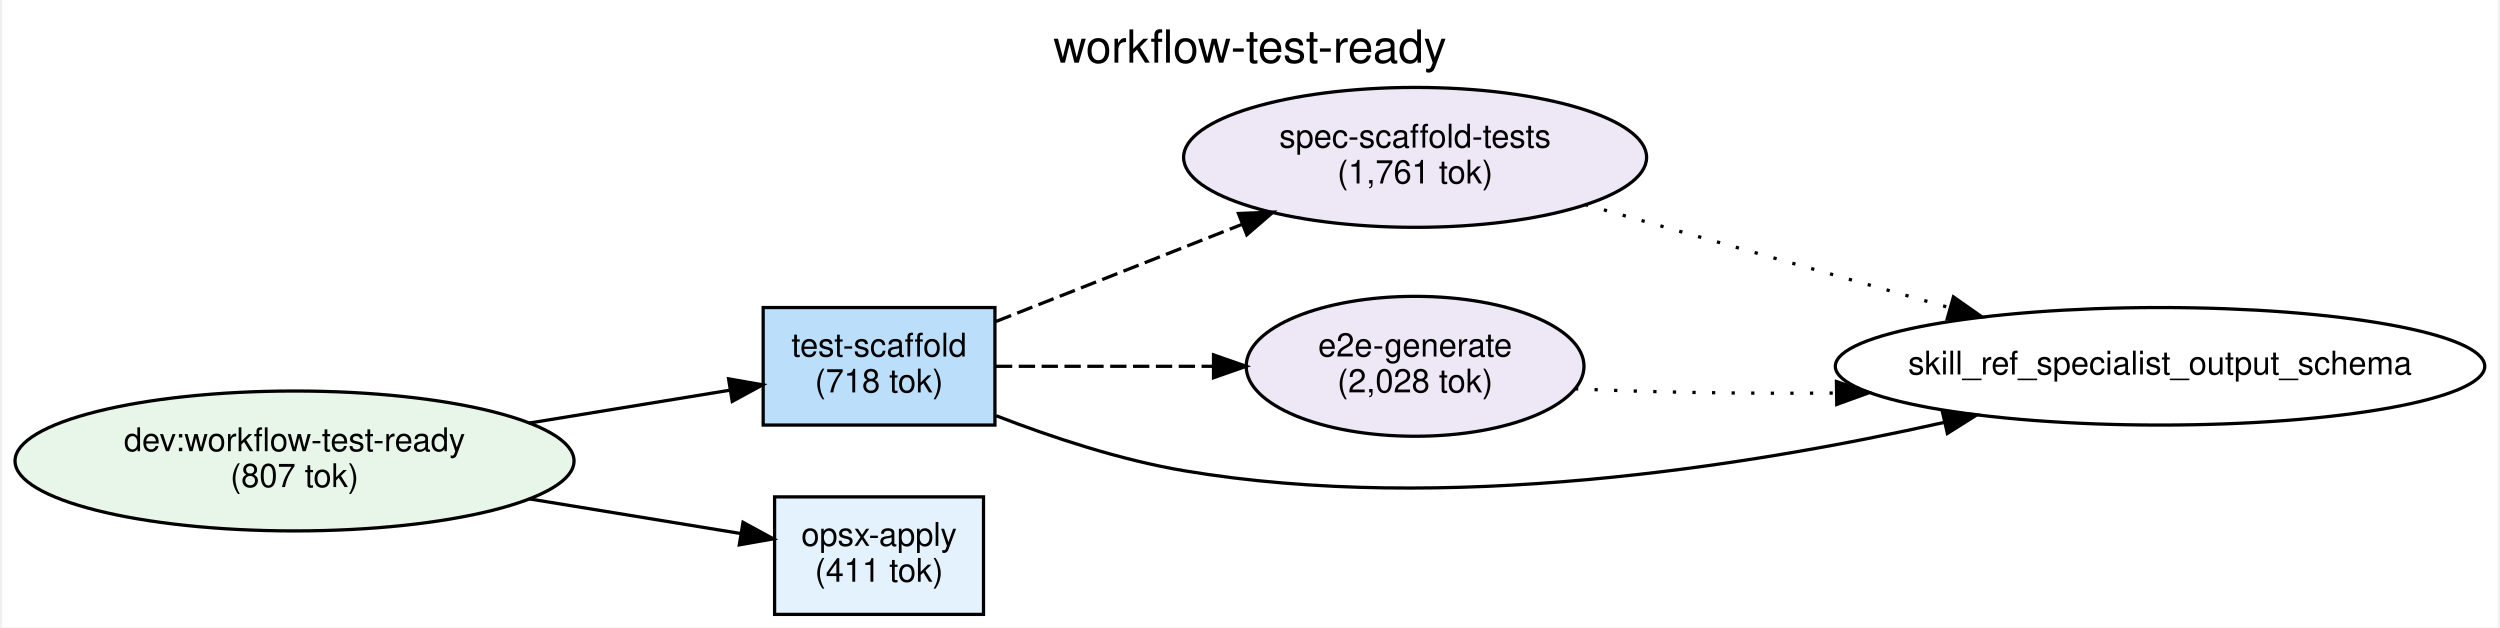
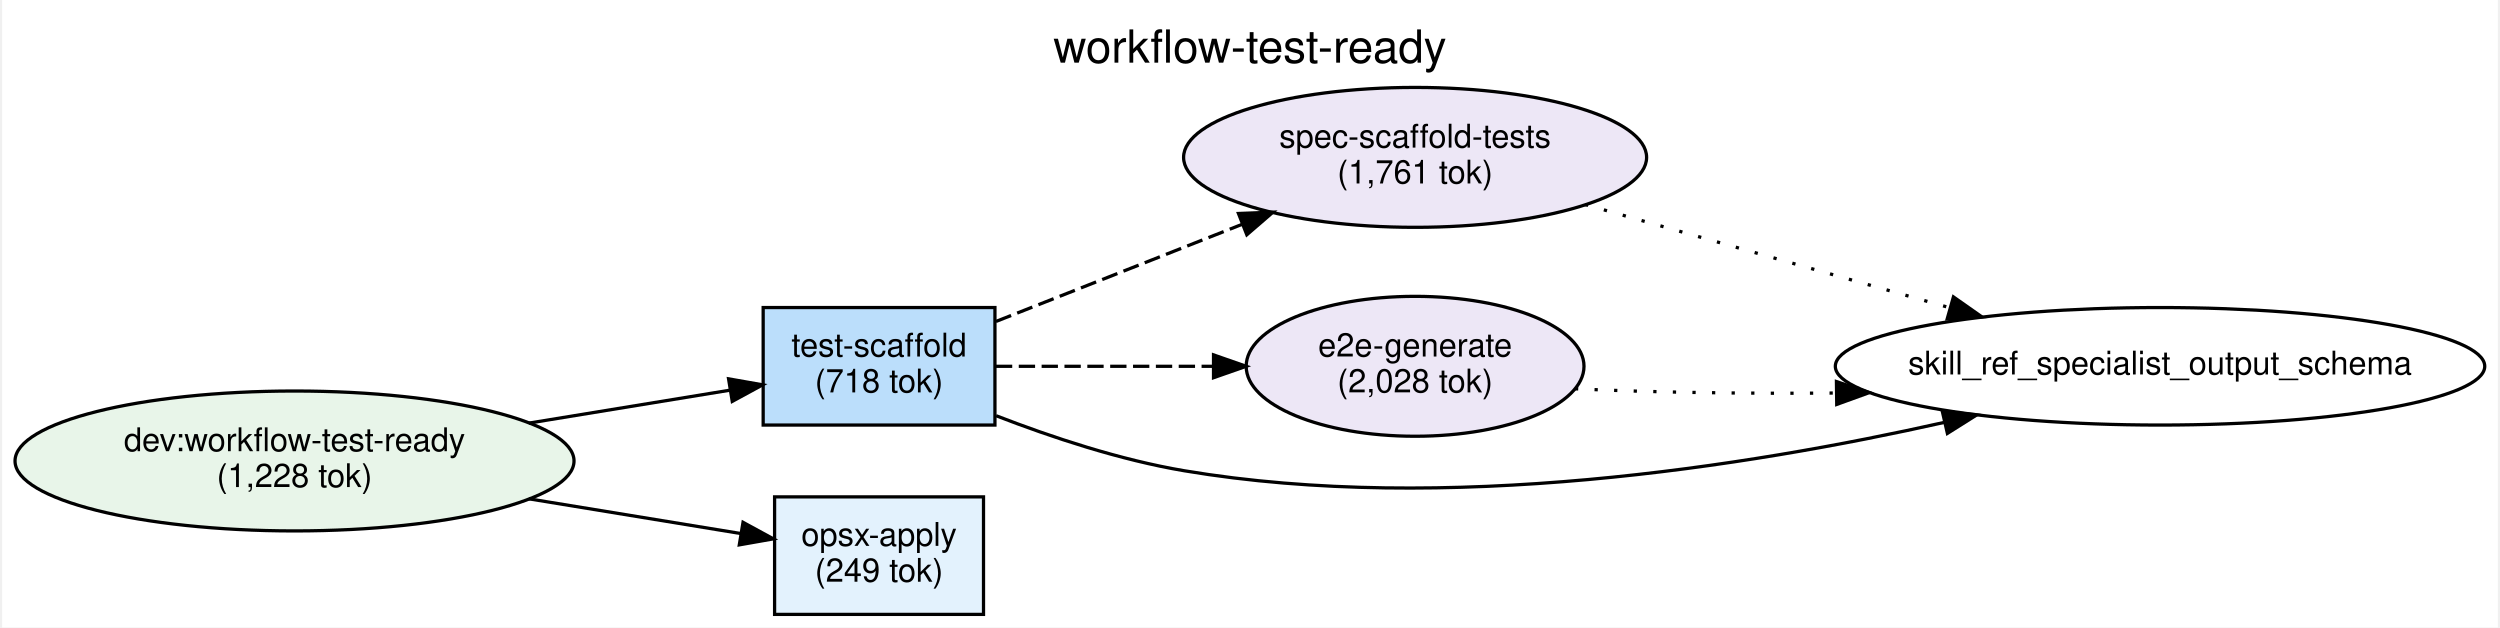
<svg xmlns="http://www.w3.org/2000/svg" width="765pt" height="192pt" viewBox="0.00 0.00 764.51 192.21">
  <g id="graph0" class="graph" transform="scale(1 1) rotate(0) translate(4 188.21)">
    <polygon fill="white" stroke="transparent" points="-4,4 -4,-188.21 760.51,-188.21 760.51,4 -4,4" />
    <text text-anchor="middle" x="378.25" y="-169.01" font-family="Helvetica,sans-Serif" font-size="14.00">workflow-test-ready</text>
    <g id="node1" class="node">
      <ellipse fill="#e8f5e9" stroke="black" cx="85.56" cy="-47" rx="85.62" ry="21.43" />
      <text text-anchor="middle" x="85.56" y="-50" font-family="Helvetica,sans-Serif" font-size="10.00">dev:workflow-test-ready</text>
-       <text text-anchor="middle" x="85.56" y="-39" font-family="Helvetica,sans-Serif" font-size="10.00">(807 tok)</text>
+       <text text-anchor="middle" x="85.56" y="-39" font-family="Helvetica,sans-Serif" font-size="10.00">(1,228 tok)</text>
    </g>
    <g id="node2" class="node">
      <polygon fill="#e3f2fd" stroke="black" points="296.62,-36 232.62,-36 232.62,0 296.62,0 296.62,-36" />
      <text text-anchor="middle" x="264.62" y="-21" font-family="Helvetica,sans-Serif" font-size="10.00">opsx-apply</text>
-       <text text-anchor="middle" x="264.62" y="-10" font-family="Helvetica,sans-Serif" font-size="10.00">(411 tok)</text>
+       <text text-anchor="middle" x="264.62" y="-10" font-family="Helvetica,sans-Serif" font-size="10.00">(249 tok)</text>
    </g>
    <g id="edge2" class="edge">
      <path fill="none" stroke="black" d="M157.3,-35.41C179.35,-31.8 202.93,-27.94 222.27,-24.77" />
      <polygon fill="black" stroke="black" points="222.95,-28.21 232.25,-23.14 221.81,-21.3 222.95,-28.21" />
    </g>
    <g id="node3" class="node">
      <polygon fill="#bbdefb" stroke="black" points="300.12,-94 229.12,-94 229.12,-58 300.12,-58 300.12,-94" />
      <text text-anchor="middle" x="264.62" y="-79" font-family="Helvetica,sans-Serif" font-size="10.00">test-scaffold</text>
      <text text-anchor="middle" x="264.62" y="-68" font-family="Helvetica,sans-Serif" font-size="10.00">(718 tok)</text>
    </g>
    <g id="edge1" class="edge">
      <path fill="none" stroke="black" d="M157.3,-58.59C178.11,-61.99 200.28,-65.63 218.97,-68.69" />
      <polygon fill="black" stroke="black" points="218.52,-72.16 228.96,-70.32 219.65,-65.25 218.52,-72.16" />
    </g>
    <g id="node4" class="node">
      <ellipse fill="#ede7f6" stroke="black" cx="428.83" cy="-140" rx="70.92" ry="21.43" />
      <text text-anchor="middle" x="428.83" y="-143" font-family="Helvetica,sans-Serif" font-size="10.00">spec-scaffold-tests</text>
      <text text-anchor="middle" x="428.83" y="-132" font-family="Helvetica,sans-Serif" font-size="10.00">(1,761 tok)</text>
    </g>
    <g id="edge3" class="edge">
      <path fill="none" stroke="black" stroke-dasharray="5,2" d="M300.42,-89.73C322.36,-98.39 351.1,-109.73 375.74,-119.45" />
      <polygon fill="black" stroke="black" points="374.72,-122.81 385.3,-123.22 377.28,-116.29 374.72,-122.81" />
    </g>
    <g id="node5" class="node">
      <ellipse fill="#ede7f6" stroke="black" cx="428.83" cy="-76" rx="51.74" ry="21.43" />
      <text text-anchor="middle" x="428.83" y="-79" font-family="Helvetica,sans-Serif" font-size="10.00">e2e-generate</text>
      <text text-anchor="middle" x="428.83" y="-68" font-family="Helvetica,sans-Serif" font-size="10.00">(2,028 tok)</text>
    </g>
    <g id="edge4" class="edge">
      <path fill="none" stroke="black" stroke-dasharray="5,2" d="M300.42,-76C319.79,-76 344.47,-76 366.94,-76" />
      <polygon fill="black" stroke="black" points="367.08,-79.5 377.08,-76 367.08,-72.5 367.08,-79.5" />
    </g>
    <g id="node6" class="node">
      <ellipse fill="none" stroke="black" cx="657.03" cy="-76" rx="99.47" ry="18" />
      <text text-anchor="middle" x="657.03" y="-73.5" font-family="Helvetica,sans-Serif" font-size="10.00">skill_ref_specialist_output_schema</text>
    </g>
    <g id="edge5" class="edge">
      <path fill="none" stroke="black" d="M300.48,-60.86C317.51,-54.26 338.51,-47.3 358.12,-44 437.81,-30.6 530.49,-45.25 591.04,-58.84" />
      <polygon fill="black" stroke="black" points="590.32,-62.26 600.85,-61.09 591.89,-55.44 590.32,-62.26" />
    </g>
    <g id="edge6" class="edge">
      <path fill="none" stroke="black" stroke-dasharray="1,5" d="M480.88,-125.56C513.99,-116.19 557.37,-103.91 592.68,-93.92" />
      <polygon fill="black" stroke="black" points="593.74,-97.26 602.41,-91.17 591.83,-90.52 593.74,-97.26" />
    </g>
    <g id="edge7" class="edge">
      <path fill="none" stroke="black" stroke-dasharray="1,5" d="M477.8,-69.11C501.13,-68.01 530.07,-67.57 557.8,-67.81" />
      <polygon fill="black" stroke="black" points="557.9,-71.32 567.95,-67.93 557.99,-64.32 557.9,-71.32" />
    </g>
  </g>
</svg>
